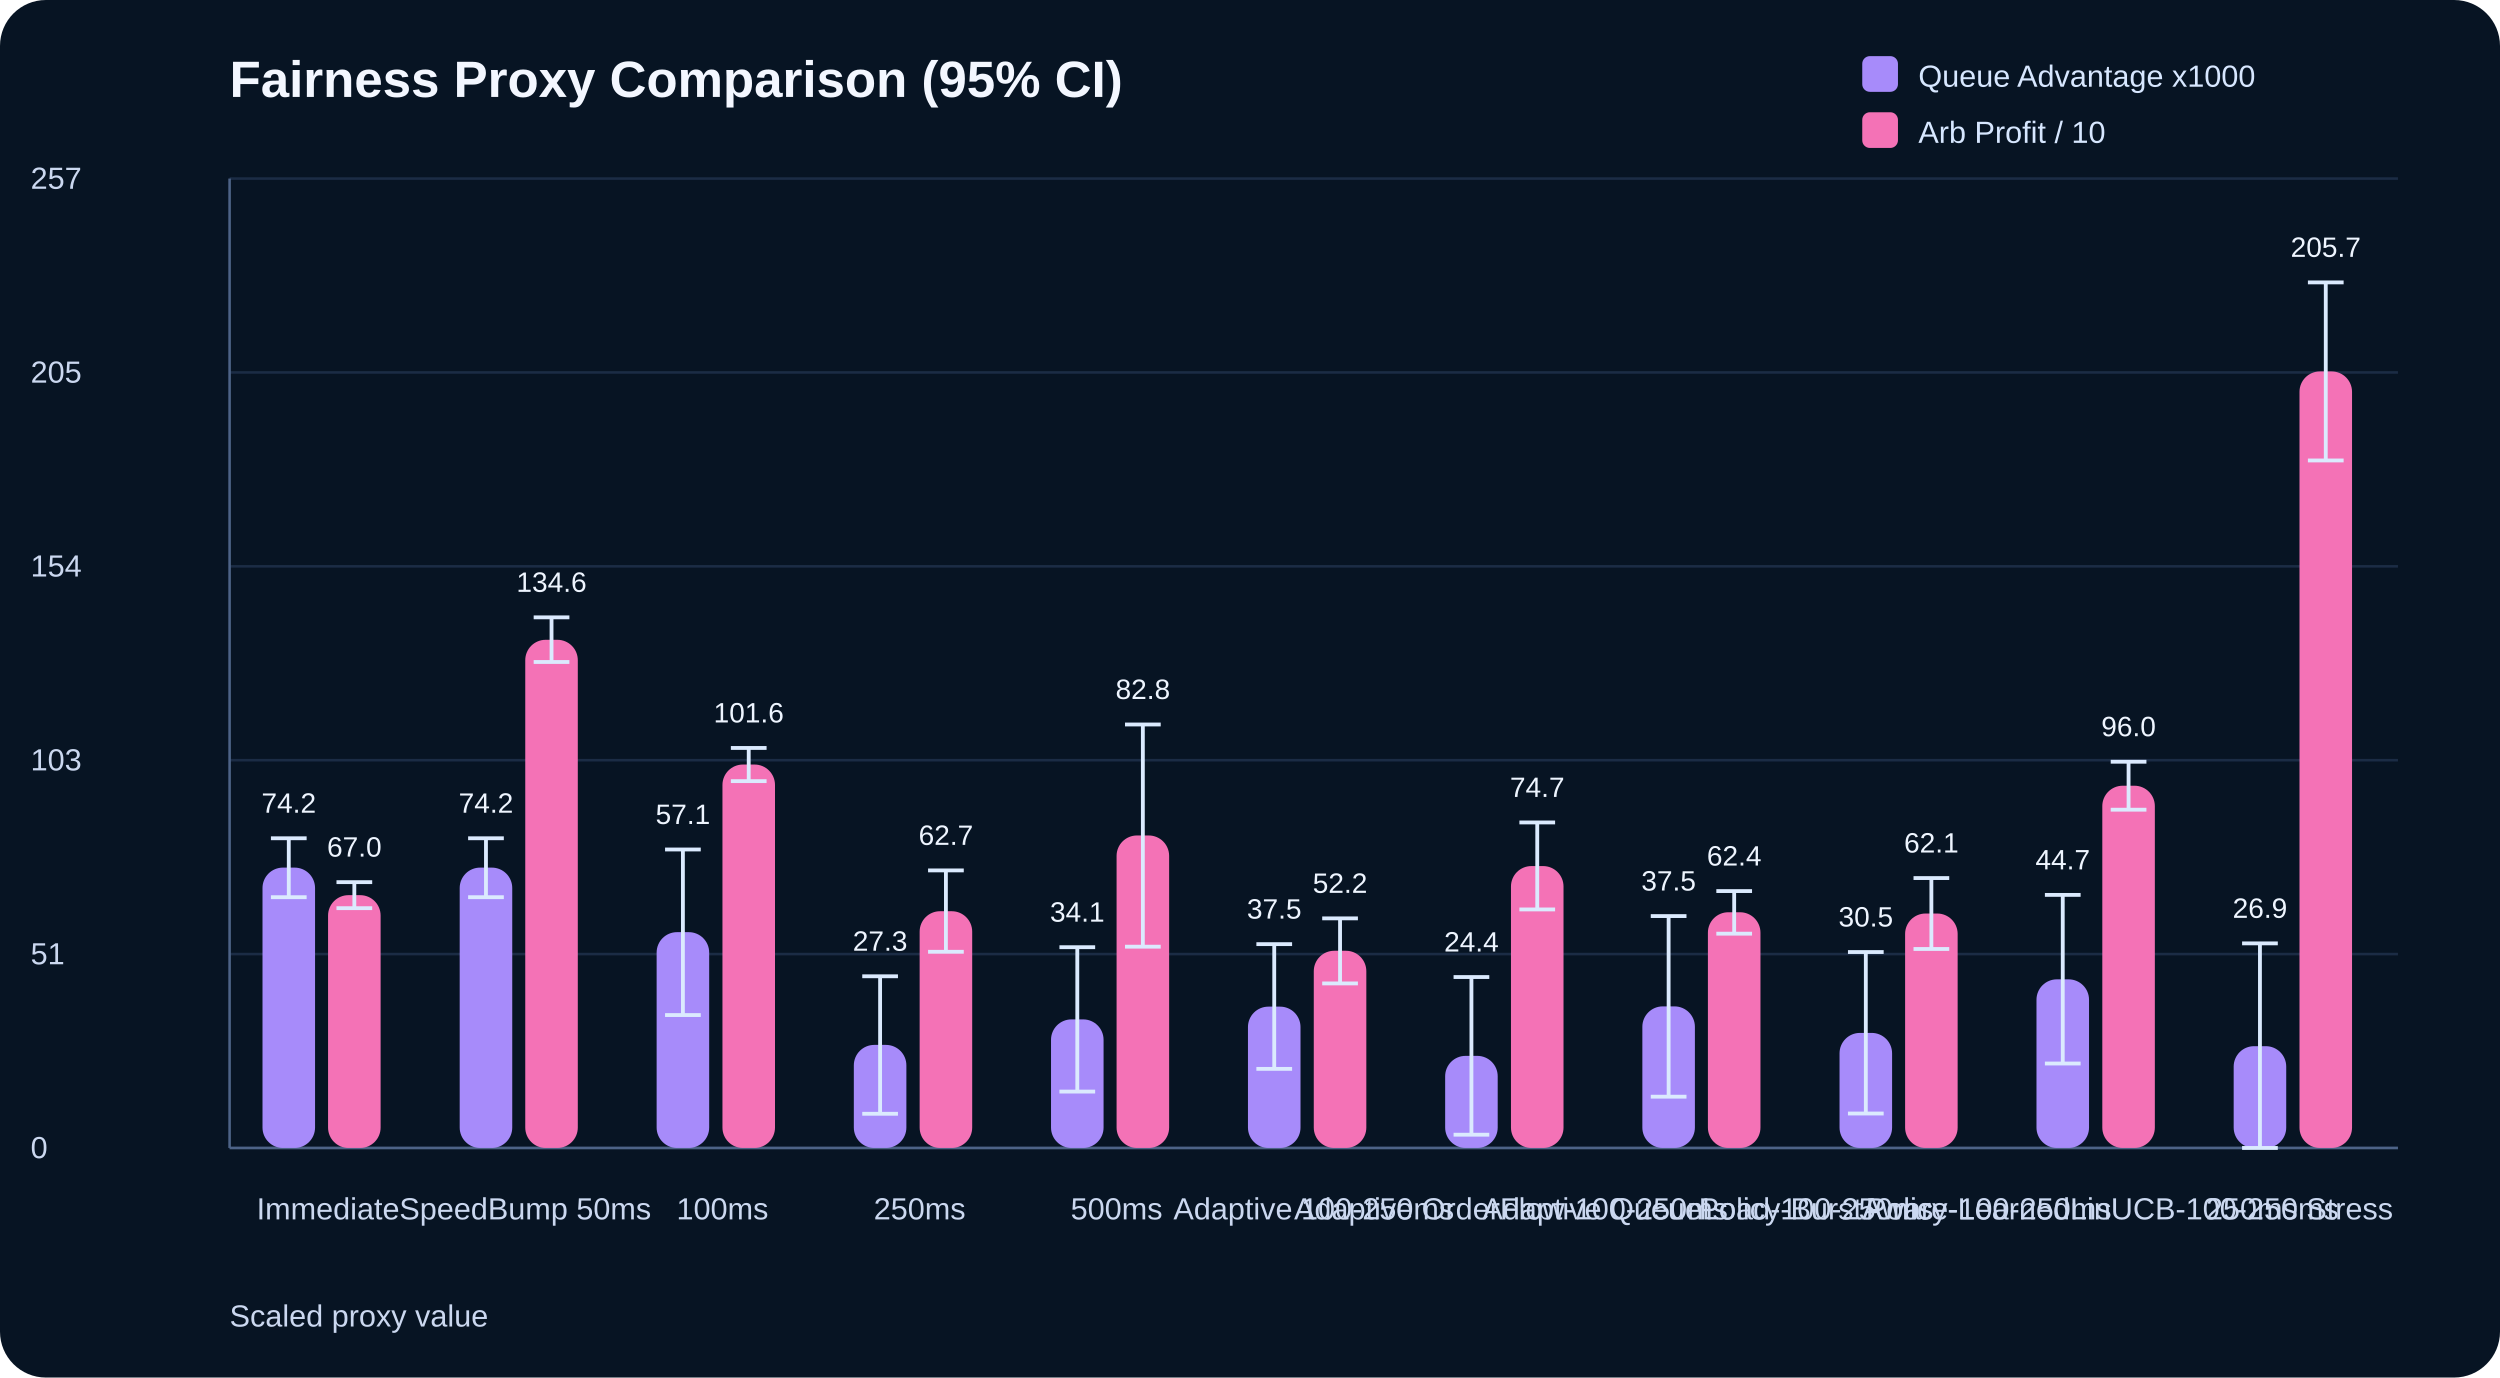
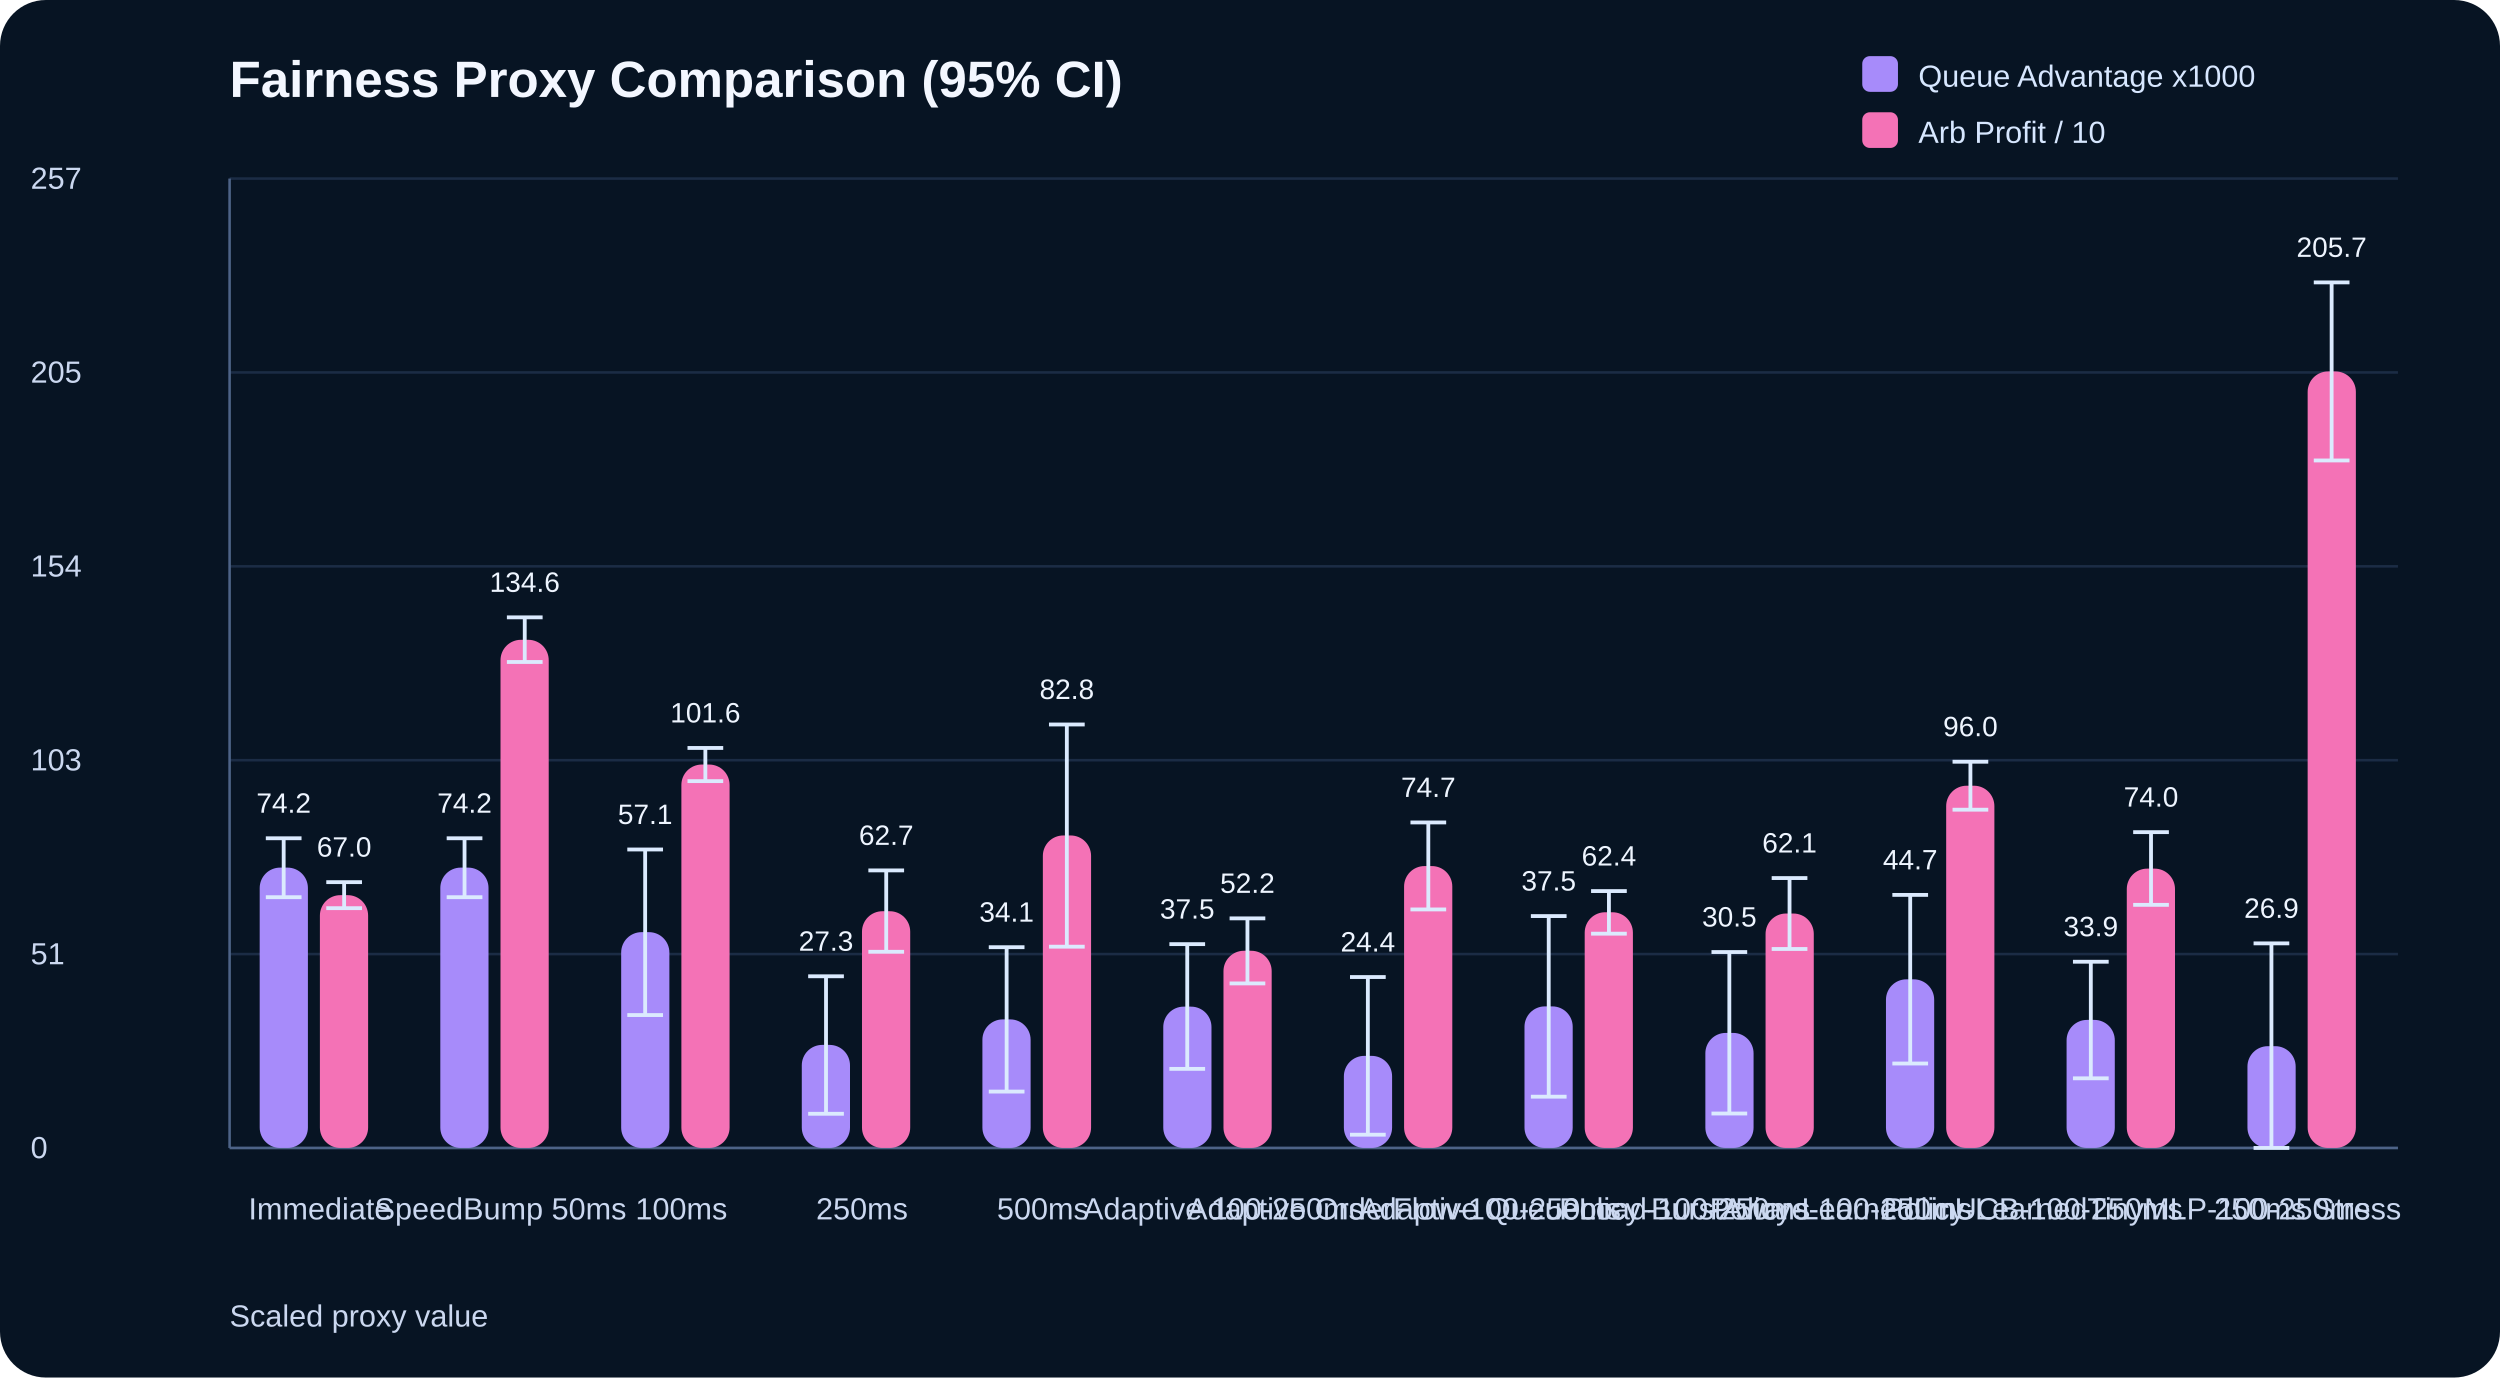
<svg xmlns="http://www.w3.org/2000/svg" width="980" height="540" viewBox="0 0 980 540" role="img">
  <style>.title{font:700 20px Arial; fill:#f3f7ff;}.label{font:12px Arial; fill:#cbd8f0;}.value{font:11px Arial; fill:#eef5ff;}.axis{stroke:#4d6387; stroke-width:1;}.grid{stroke:#20324d; stroke-width:1; opacity:.8;}.legend{font:12px Arial; fill:#d7e7ff;}.bg{fill:#071423;}.err{stroke:#dbeafe; stroke-width:1.5;}</style>
  <rect class="bg" x="0" y="0" width="980" height="540" rx="18" />
  <text class="title" x="90" y="38">Fairness Proxy Comparison (95% CI)</text>
  <text class="label" x="90" y="520">Scaled proxy value</text>
  <line class="grid" x1="90" y1="70.0" x2="940" y2="70.0" />
  <text class="label" x="12" y="74.0">257</text>
  <line class="grid" x1="90" y1="146.0" x2="940" y2="146.0" />
  <text class="label" x="12" y="150.0">205</text>
  <line class="grid" x1="90" y1="222.0" x2="940" y2="222.0" />
  <text class="label" x="12" y="226.0">154</text>
  <line class="grid" x1="90" y1="298.0" x2="940" y2="298.0" />
  <text class="label" x="12" y="302.0">103</text>
  <line class="grid" x1="90" y1="374.0" x2="940" y2="374.0" />
  <text class="label" x="12" y="378.0">51</text>
  <line class="grid" x1="90" y1="450.0" x2="940" y2="450.0" />
  <text class="label" x="12" y="454.0">0</text>
  <line class="axis" x1="90" y1="70" x2="90" y2="450" />
  <line class="axis" x1="90" y1="450" x2="940" y2="450" />
-   <rect x="102.9" y="340.1" width="20.6" height="109.9" fill="#a78bfa" rx="8" />
-   <line class="err" x1="113.2" y1="328.6" x2="113.2" y2="351.7" />
-   <line class="err" x1="106.2" y1="328.6" x2="120.2" y2="328.6" />
-   <line class="err" x1="106.2" y1="351.7" x2="120.2" y2="351.7" />
-   <text class="value" x="113.2" y="318.6" text-anchor="middle">74.2</text>
-   <rect x="128.6" y="350.9" width="20.6" height="99.1" fill="#f472b6" rx="8" />
-   <line class="err" x1="138.9" y1="345.8" x2="138.9" y2="356.0" />
-   <line class="err" x1="131.9" y1="345.8" x2="145.9" y2="345.8" />
-   <line class="err" x1="131.9" y1="356.0" x2="145.9" y2="356.0" />
-   <text class="value" x="138.9" y="335.8" text-anchor="middle">67.0</text>
-   <text class="label" x="128.6" y="478" text-anchor="middle">Immediate</text>
-   <rect x="180.2" y="340.1" width="20.6" height="109.9" fill="#a78bfa" rx="8" />
-   <line class="err" x1="190.5" y1="328.6" x2="190.5" y2="351.7" />
-   <line class="err" x1="183.5" y1="328.6" x2="197.5" y2="328.6" />
-   <line class="err" x1="183.5" y1="351.7" x2="197.5" y2="351.7" />
-   <text class="value" x="190.5" y="318.6" text-anchor="middle">74.2</text>
-   <rect x="205.9" y="250.8" width="20.6" height="199.2" fill="#f472b6" rx="8" />
-   <line class="err" x1="216.2" y1="242.0" x2="216.2" y2="259.5" />
-   <line class="err" x1="209.2" y1="242.0" x2="223.2" y2="242.0" />
-   <line class="err" x1="209.2" y1="259.5" x2="223.2" y2="259.5" />
-   <text class="value" x="216.2" y="232.0" text-anchor="middle">134.6</text>
-   <text class="label" x="205.9" y="478" text-anchor="middle">SpeedBump 50ms</text>
-   <rect x="257.4" y="365.4" width="20.6" height="84.6" fill="#a78bfa" rx="8" />
-   <line class="err" x1="267.7" y1="333.0" x2="267.7" y2="397.9" />
-   <line class="err" x1="260.7" y1="333.0" x2="274.7" y2="333.0" />
-   <line class="err" x1="260.7" y1="397.9" x2="274.7" y2="397.9" />
-   <text class="value" x="267.7" y="323.0" text-anchor="middle">57.1</text>
-   <rect x="283.2" y="299.7" width="20.6" height="150.3" fill="#f472b6" rx="8" />
-   <line class="err" x1="293.5" y1="293.2" x2="293.5" y2="306.2" />
-   <line class="err" x1="286.5" y1="293.2" x2="300.5" y2="293.2" />
-   <line class="err" x1="286.5" y1="306.2" x2="300.5" y2="306.2" />
-   <text class="value" x="293.5" y="283.2" text-anchor="middle">101.6</text>
-   <text class="label" x="283.2" y="478" text-anchor="middle">100ms</text>
-   <rect x="334.7" y="409.6" width="20.6" height="40.4" fill="#a78bfa" rx="8" />
-   <line class="err" x1="345.0" y1="382.7" x2="345.0" y2="436.6" />
-   <line class="err" x1="338.0" y1="382.7" x2="352.0" y2="382.7" />
-   <line class="err" x1="338.0" y1="436.6" x2="352.0" y2="436.6" />
-   <text class="value" x="345.0" y="372.7" text-anchor="middle">27.3</text>
-   <rect x="360.5" y="357.2" width="20.6" height="92.8" fill="#f472b6" rx="8" />
-   <line class="err" x1="370.8" y1="341.2" x2="370.8" y2="373.1" />
-   <line class="err" x1="363.8" y1="341.2" x2="377.8" y2="341.2" />
-   <line class="err" x1="363.8" y1="373.1" x2="377.8" y2="373.1" />
-   <text class="value" x="370.8" y="331.2" text-anchor="middle">62.7</text>
-   <text class="label" x="360.5" y="478" text-anchor="middle">250ms</text>
-   <rect x="412.0" y="399.6" width="20.6" height="50.4" fill="#a78bfa" rx="8" />
-   <line class="err" x1="422.3" y1="371.3" x2="422.3" y2="427.9" />
-   <line class="err" x1="415.3" y1="371.3" x2="429.3" y2="371.3" />
-   <line class="err" x1="415.3" y1="427.9" x2="429.3" y2="427.9" />
-   <text class="value" x="422.3" y="361.3" text-anchor="middle">34.1</text>
-   <rect x="437.7" y="327.5" width="20.6" height="122.5" fill="#f472b6" rx="8" />
-   <line class="err" x1="448.0" y1="284.0" x2="448.0" y2="371.1" />
-   <line class="err" x1="441.0" y1="284.0" x2="455.0" y2="284.0" />
-   <line class="err" x1="441.0" y1="371.1" x2="455.0" y2="371.1" />
-   <text class="value" x="448.0" y="274.0" text-anchor="middle">82.8</text>
-   <text class="label" x="437.7" y="478" text-anchor="middle">500ms</text>
-   <rect x="489.2" y="394.6" width="20.6" height="55.4" fill="#a78bfa" rx="8" />
-   <line class="err" x1="499.5" y1="370.1" x2="499.5" y2="419.0" />
-   <line class="err" x1="492.5" y1="370.1" x2="506.5" y2="370.1" />
-   <line class="err" x1="492.5" y1="419.0" x2="506.5" y2="419.0" />
-   <text class="value" x="499.5" y="360.1" text-anchor="middle">37.5</text>
-   <rect x="515.0" y="372.7" width="20.6" height="77.3" fill="#f472b6" rx="8" />
-   <line class="err" x1="525.3" y1="360.0" x2="525.3" y2="385.5" />
-   <line class="err" x1="518.3" y1="360.0" x2="532.3" y2="360.0" />
-   <line class="err" x1="518.3" y1="385.5" x2="532.3" y2="385.5" />
-   <text class="value" x="525.3" y="350.0" text-anchor="middle">52.2</text>
-   <text class="label" x="515.0" y="478" text-anchor="middle">Adaptive 100-250ms</text>
-   <rect x="566.5" y="413.9" width="20.6" height="36.1" fill="#a78bfa" rx="8" />
-   <line class="err" x1="576.8" y1="383.0" x2="576.8" y2="444.8" />
-   <line class="err" x1="569.8" y1="383.0" x2="583.8" y2="383.0" />
-   <line class="err" x1="569.8" y1="444.8" x2="583.8" y2="444.8" />
-   <text class="value" x="576.8" y="373.0" text-anchor="middle">24.4</text>
-   <rect x="592.3" y="339.5" width="20.6" height="110.5" fill="#f472b6" rx="8" />
-   <line class="err" x1="602.6" y1="322.4" x2="602.6" y2="356.5" />
-   <line class="err" x1="595.6" y1="322.4" x2="609.6" y2="322.4" />
-   <line class="err" x1="595.6" y1="356.5" x2="609.6" y2="356.5" />
-   <text class="value" x="602.6" y="312.4" text-anchor="middle">74.7</text>
-   <text class="label" x="592.3" y="478" text-anchor="middle">Adaptive OrderFlow-100-250ms</text>
-   <rect x="643.8" y="394.5" width="20.6" height="55.5" fill="#a78bfa" rx="8" />
-   <line class="err" x1="654.1" y1="359.1" x2="654.1" y2="429.9" />
-   <line class="err" x1="647.1" y1="359.1" x2="661.1" y2="359.1" />
-   <line class="err" x1="647.1" y1="429.9" x2="661.1" y2="429.9" />
-   <text class="value" x="654.1" y="349.1" text-anchor="middle">37.5</text>
-   <rect x="669.5" y="357.6" width="20.6" height="92.4" fill="#f472b6" rx="8" />
-   <line class="err" x1="679.8" y1="349.3" x2="679.8" y2="366.0" />
-   <line class="err" x1="672.8" y1="349.3" x2="686.8" y2="349.3" />
-   <line class="err" x1="672.8" y1="366.0" x2="686.8" y2="366.0" />
-   <text class="value" x="679.8" y="339.3" text-anchor="middle">62.4</text>
-   <text class="label" x="669.5" y="478" text-anchor="middle">Adaptive QueueLoad-100-250ms</text>
-   <rect x="721.1" y="404.9" width="20.6" height="45.1" fill="#a78bfa" rx="8" />
-   <line class="err" x1="731.4" y1="373.2" x2="731.4" y2="436.5" />
-   <line class="err" x1="724.4" y1="373.2" x2="738.4" y2="373.2" />
-   <line class="err" x1="724.4" y1="436.5" x2="738.4" y2="436.5" />
-   <text class="value" x="731.4" y="363.2" text-anchor="middle">30.5</text>
-   <rect x="746.8" y="358.1" width="20.6" height="91.9" fill="#f472b6" rx="8" />
-   <line class="err" x1="757.1" y1="344.2" x2="757.1" y2="372.0" />
-   <line class="err" x1="750.1" y1="344.2" x2="764.1" y2="344.2" />
-   <line class="err" x1="750.1" y1="372.0" x2="764.1" y2="372.0" />
-   <text class="value" x="757.1" y="334.2" text-anchor="middle">62.1</text>
-   <text class="label" x="746.8" y="478" text-anchor="middle">Policy-BurstAware-100-250ms</text>
-   <rect x="798.3" y="383.9" width="20.6" height="66.1" fill="#a78bfa" rx="8" />
-   <line class="err" x1="808.6" y1="350.8" x2="808.6" y2="416.9" />
-   <line class="err" x1="801.6" y1="350.8" x2="815.6" y2="350.8" />
-   <line class="err" x1="801.6" y1="416.9" x2="815.6" y2="416.9" />
-   <text class="value" x="808.6" y="340.8" text-anchor="middle">44.7</text>
-   <rect x="824.1" y="308.0" width="20.6" height="142.0" fill="#f472b6" rx="8" />
-   <line class="err" x1="834.4" y1="298.6" x2="834.4" y2="317.4" />
-   <line class="err" x1="827.4" y1="298.6" x2="841.4" y2="298.6" />
-   <line class="err" x1="827.4" y1="317.4" x2="841.4" y2="317.4" />
-   <text class="value" x="834.4" y="288.6" text-anchor="middle">96.0</text>
-   <text class="label" x="824.1" y="478" text-anchor="middle">Policy-LearnedLinUCB-100-250ms</text>
-   <rect x="875.6" y="410.1" width="20.6" height="39.9" fill="#a78bfa" rx="8" />
-   <line class="err" x1="885.9" y1="369.8" x2="885.9" y2="450.0" />
-   <line class="err" x1="878.9" y1="369.8" x2="892.9" y2="369.8" />
-   <line class="err" x1="878.9" y1="450.0" x2="892.9" y2="450.0" />
-   <text class="value" x="885.9" y="359.8" text-anchor="middle">26.9</text>
-   <rect x="901.4" y="145.6" width="20.6" height="304.4" fill="#f472b6" rx="8" />
-   <line class="err" x1="911.7" y1="110.7" x2="911.7" y2="180.5" />
-   <line class="err" x1="904.7" y1="110.7" x2="918.7" y2="110.7" />
-   <line class="err" x1="904.7" y1="180.5" x2="918.7" y2="180.5" />
-   <text class="value" x="911.7" y="100.7" text-anchor="middle">205.7</text>
-   <text class="label" x="901.4" y="478" text-anchor="middle">250ms Stress</text>
+   <rect x="101.8" y="340.1" width="18.9" height="109.9" fill="#a78bfa" rx="8" />
+   <line class="err" x1="111.2" y1="328.6" x2="111.2" y2="351.7" />
+   <line class="err" x1="104.2" y1="328.6" x2="118.2" y2="328.6" />
+   <line class="err" x1="104.2" y1="351.7" x2="118.2" y2="351.7" />
+   <text class="value" x="111.2" y="318.6" text-anchor="middle">74.2</text>
+   <rect x="125.4" y="350.9" width="18.9" height="99.1" fill="#f472b6" rx="8" />
+   <line class="err" x1="134.9" y1="345.8" x2="134.9" y2="356.0" />
+   <line class="err" x1="127.9" y1="345.8" x2="141.9" y2="345.8" />
+   <line class="err" x1="127.9" y1="356.0" x2="141.9" y2="356.0" />
+   <text class="value" x="134.9" y="335.8" text-anchor="middle">67.0</text>
+   <text class="label" x="125.4" y="478" text-anchor="middle">Immediate</text>
+   <rect x="172.6" y="340.1" width="18.9" height="109.9" fill="#a78bfa" rx="8" />
+   <line class="err" x1="182.1" y1="328.6" x2="182.1" y2="351.7" />
+   <line class="err" x1="175.1" y1="328.6" x2="189.1" y2="328.6" />
+   <line class="err" x1="175.1" y1="351.7" x2="189.1" y2="351.7" />
+   <text class="value" x="182.1" y="318.6" text-anchor="middle">74.2</text>
+   <rect x="196.2" y="250.8" width="18.9" height="199.2" fill="#f472b6" rx="8" />
+   <line class="err" x1="205.7" y1="242.0" x2="205.7" y2="259.5" />
+   <line class="err" x1="198.7" y1="242.0" x2="212.7" y2="242.0" />
+   <line class="err" x1="198.7" y1="259.5" x2="212.7" y2="259.5" />
+   <text class="value" x="205.7" y="232.0" text-anchor="middle">134.6</text>
+   <text class="label" x="196.2" y="478" text-anchor="middle">SpeedBump 50ms</text>
+   <rect x="243.5" y="365.4" width="18.9" height="84.6" fill="#a78bfa" rx="8" />
+   <line class="err" x1="252.9" y1="333.0" x2="252.9" y2="397.9" />
+   <line class="err" x1="245.9" y1="333.0" x2="259.9" y2="333.0" />
+   <line class="err" x1="245.9" y1="397.9" x2="259.9" y2="397.9" />
+   <text class="value" x="252.9" y="323.0" text-anchor="middle">57.1</text>
+   <rect x="267.1" y="299.7" width="18.9" height="150.3" fill="#f472b6" rx="8" />
+   <line class="err" x1="276.5" y1="293.2" x2="276.5" y2="306.2" />
+   <line class="err" x1="269.5" y1="293.2" x2="283.5" y2="293.2" />
+   <line class="err" x1="269.5" y1="306.2" x2="283.5" y2="306.2" />
+   <text class="value" x="276.5" y="283.2" text-anchor="middle">101.6</text>
+   <text class="label" x="267.1" y="478" text-anchor="middle">100ms</text>
+   <rect x="314.3" y="409.6" width="18.9" height="40.4" fill="#a78bfa" rx="8" />
+   <line class="err" x1="323.8" y1="382.7" x2="323.8" y2="436.6" />
+   <line class="err" x1="316.8" y1="382.7" x2="330.8" y2="382.7" />
+   <line class="err" x1="316.8" y1="436.6" x2="330.8" y2="436.6" />
+   <text class="value" x="323.8" y="372.7" text-anchor="middle">27.3</text>
+   <rect x="337.9" y="357.2" width="18.9" height="92.8" fill="#f472b6" rx="8" />
+   <line class="err" x1="347.4" y1="341.2" x2="347.4" y2="373.1" />
+   <line class="err" x1="340.4" y1="341.2" x2="354.4" y2="341.2" />
+   <line class="err" x1="340.4" y1="373.1" x2="354.4" y2="373.1" />
+   <text class="value" x="347.4" y="331.2" text-anchor="middle">62.7</text>
+   <text class="label" x="337.9" y="478" text-anchor="middle">250ms</text>
+   <rect x="385.1" y="399.6" width="18.9" height="50.4" fill="#a78bfa" rx="8" />
+   <line class="err" x1="394.6" y1="371.3" x2="394.6" y2="427.9" />
+   <line class="err" x1="387.6" y1="371.3" x2="401.6" y2="371.3" />
+   <line class="err" x1="387.6" y1="427.9" x2="401.6" y2="427.9" />
+   <text class="value" x="394.6" y="361.3" text-anchor="middle">34.1</text>
+   <rect x="408.8" y="327.5" width="18.9" height="122.5" fill="#f472b6" rx="8" />
+   <line class="err" x1="418.2" y1="284.0" x2="418.2" y2="371.1" />
+   <line class="err" x1="411.2" y1="284.0" x2="425.2" y2="284.0" />
+   <line class="err" x1="411.2" y1="371.1" x2="425.2" y2="371.1" />
+   <text class="value" x="418.2" y="274.0" text-anchor="middle">82.8</text>
+   <text class="label" x="408.8" y="478" text-anchor="middle">500ms</text>
+   <rect x="456.0" y="394.6" width="18.9" height="55.4" fill="#a78bfa" rx="8" />
+   <line class="err" x1="465.4" y1="370.1" x2="465.4" y2="419.0" />
+   <line class="err" x1="458.4" y1="370.1" x2="472.4" y2="370.1" />
+   <line class="err" x1="458.4" y1="419.0" x2="472.4" y2="419.0" />
+   <text class="value" x="465.4" y="360.1" text-anchor="middle">37.5</text>
+   <rect x="479.6" y="372.7" width="18.9" height="77.3" fill="#f472b6" rx="8" />
+   <line class="err" x1="489.0" y1="360.0" x2="489.0" y2="385.5" />
+   <line class="err" x1="482.0" y1="360.0" x2="496.0" y2="360.0" />
+   <line class="err" x1="482.0" y1="385.5" x2="496.0" y2="385.5" />
+   <text class="value" x="489.0" y="350.0" text-anchor="middle">52.2</text>
+   <text class="label" x="479.6" y="478" text-anchor="middle">Adaptive 100-250ms</text>
+   <rect x="526.8" y="413.9" width="18.9" height="36.1" fill="#a78bfa" rx="8" />
+   <line class="err" x1="536.2" y1="383.0" x2="536.2" y2="444.8" />
+   <line class="err" x1="529.2" y1="383.0" x2="543.2" y2="383.0" />
+   <line class="err" x1="529.2" y1="444.8" x2="543.2" y2="444.8" />
+   <text class="value" x="536.2" y="373.0" text-anchor="middle">24.4</text>
+   <rect x="550.4" y="339.5" width="18.9" height="110.5" fill="#f472b6" rx="8" />
+   <line class="err" x1="559.9" y1="322.4" x2="559.9" y2="356.5" />
+   <line class="err" x1="552.9" y1="322.4" x2="566.9" y2="322.4" />
+   <line class="err" x1="552.9" y1="356.5" x2="566.9" y2="356.5" />
+   <text class="value" x="559.9" y="312.4" text-anchor="middle">74.7</text>
+   <text class="label" x="550.4" y="478" text-anchor="middle">Adaptive OrderFlow-100-250ms</text>
+   <rect x="597.6" y="394.5" width="18.9" height="55.5" fill="#a78bfa" rx="8" />
+   <line class="err" x1="607.1" y1="359.1" x2="607.1" y2="429.9" />
+   <line class="err" x1="600.1" y1="359.1" x2="614.1" y2="359.1" />
+   <line class="err" x1="600.1" y1="429.9" x2="614.1" y2="429.9" />
+   <text class="value" x="607.1" y="349.1" text-anchor="middle">37.5</text>
+   <rect x="621.2" y="357.6" width="18.9" height="92.4" fill="#f472b6" rx="8" />
+   <line class="err" x1="630.7" y1="349.3" x2="630.7" y2="366.0" />
+   <line class="err" x1="623.7" y1="349.3" x2="637.7" y2="349.3" />
+   <line class="err" x1="623.7" y1="366.0" x2="637.7" y2="366.0" />
+   <text class="value" x="630.7" y="339.3" text-anchor="middle">62.4</text>
+   <text class="label" x="621.2" y="478" text-anchor="middle">Adaptive QueueLoad-100-250ms</text>
+   <rect x="668.5" y="404.9" width="18.9" height="45.1" fill="#a78bfa" rx="8" />
+   <line class="err" x1="677.9" y1="373.2" x2="677.9" y2="436.5" />
+   <line class="err" x1="670.9" y1="373.2" x2="684.9" y2="373.2" />
+   <line class="err" x1="670.9" y1="436.5" x2="684.9" y2="436.5" />
+   <text class="value" x="677.9" y="363.2" text-anchor="middle">30.5</text>
+   <rect x="692.1" y="358.1" width="18.9" height="91.9" fill="#f472b6" rx="8" />
+   <line class="err" x1="701.5" y1="344.2" x2="701.5" y2="372.0" />
+   <line class="err" x1="694.5" y1="344.2" x2="708.5" y2="344.2" />
+   <line class="err" x1="694.5" y1="372.0" x2="708.5" y2="372.0" />
+   <text class="value" x="701.5" y="334.2" text-anchor="middle">62.1</text>
+   <text class="label" x="692.1" y="478" text-anchor="middle">Policy-BurstAware-100-250ms</text>
+   <rect x="739.3" y="383.9" width="18.9" height="66.1" fill="#a78bfa" rx="8" />
+   <line class="err" x1="748.8" y1="350.8" x2="748.8" y2="416.9" />
+   <line class="err" x1="741.8" y1="350.8" x2="755.8" y2="350.8" />
+   <line class="err" x1="741.8" y1="416.9" x2="755.8" y2="416.9" />
+   <text class="value" x="748.8" y="340.8" text-anchor="middle">44.7</text>
+   <rect x="762.9" y="308.0" width="18.9" height="142.0" fill="#f472b6" rx="8" />
+   <line class="err" x1="772.4" y1="298.6" x2="772.4" y2="317.4" />
+   <line class="err" x1="765.4" y1="298.6" x2="779.4" y2="298.6" />
+   <line class="err" x1="765.4" y1="317.4" x2="779.4" y2="317.4" />
+   <text class="value" x="772.4" y="288.6" text-anchor="middle">96.0</text>
+   <text class="label" x="762.9" y="478" text-anchor="middle">Policy-LearnedLinUCB-100-250ms</text>
+   <rect x="810.1" y="399.8" width="18.9" height="50.2" fill="#a78bfa" rx="8" />
+   <line class="err" x1="819.6" y1="377.0" x2="819.6" y2="422.7" />
+   <line class="err" x1="812.6" y1="377.0" x2="826.6" y2="377.0" />
+   <line class="err" x1="812.6" y1="422.7" x2="826.6" y2="422.7" />
+   <text class="value" x="819.6" y="367.0" text-anchor="middle">33.9</text>
+   <rect x="833.7" y="340.5" width="18.9" height="109.5" fill="#f472b6" rx="8" />
+   <line class="err" x1="843.2" y1="326.2" x2="843.2" y2="354.7" />
+   <line class="err" x1="836.2" y1="326.2" x2="850.2" y2="326.2" />
+   <line class="err" x1="836.2" y1="354.7" x2="850.2" y2="354.7" />
+   <text class="value" x="843.2" y="316.2" text-anchor="middle">74.0</text>
+   <text class="label" x="833.7" y="478" text-anchor="middle">Policy-LearnedTinyMLP-100-250ms</text>
+   <rect x="881.0" y="410.1" width="18.9" height="39.9" fill="#a78bfa" rx="8" />
+   <line class="err" x1="890.4" y1="369.8" x2="890.4" y2="450.0" />
+   <line class="err" x1="883.4" y1="369.8" x2="897.4" y2="369.8" />
+   <line class="err" x1="883.4" y1="450.0" x2="897.4" y2="450.0" />
+   <text class="value" x="890.4" y="359.8" text-anchor="middle">26.9</text>
+   <rect x="904.6" y="145.6" width="18.9" height="304.4" fill="#f472b6" rx="8" />
+   <line class="err" x1="914.0" y1="110.7" x2="914.0" y2="180.5" />
+   <line class="err" x1="907.0" y1="110.7" x2="921.0" y2="110.7" />
+   <line class="err" x1="907.0" y1="180.5" x2="921.0" y2="180.5" />
+   <text class="value" x="914.0" y="100.7" text-anchor="middle">205.7</text>
+   <text class="label" x="904.6" y="478" text-anchor="middle">250ms Stress</text>
  <rect x="730" y="22" width="14" height="14" fill="#a78bfa" rx="3" />
  <text class="legend" x="752" y="34">Queue Advantage x1000</text>
  <rect x="730" y="44" width="14" height="14" fill="#f472b6" rx="3" />
  <text class="legend" x="752" y="56">Arb Profit / 10</text>
</svg>
